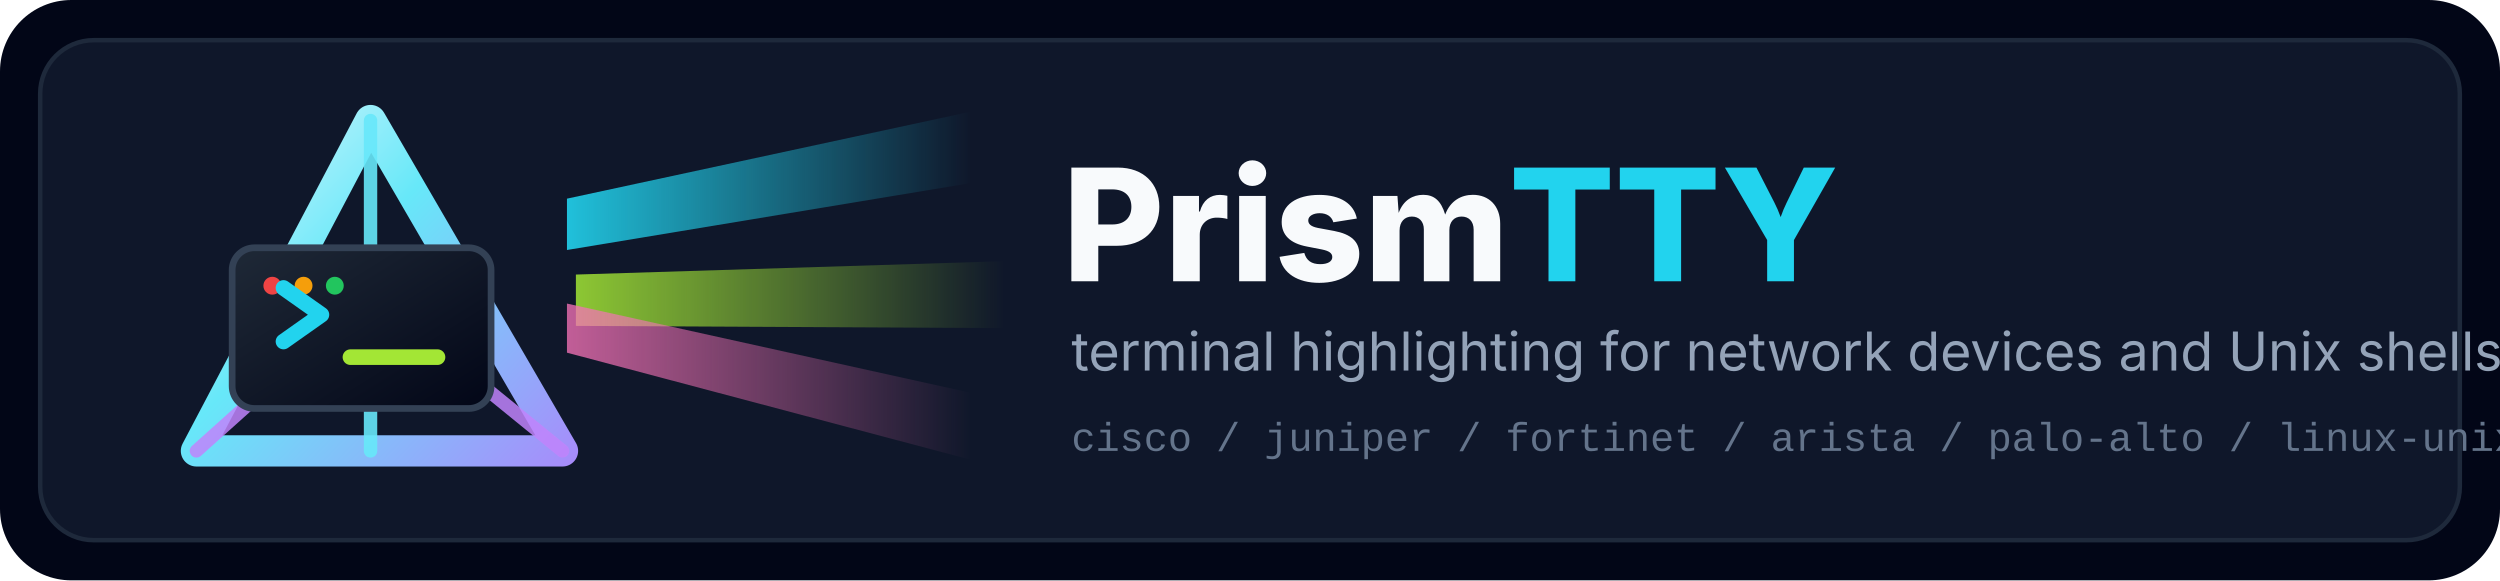
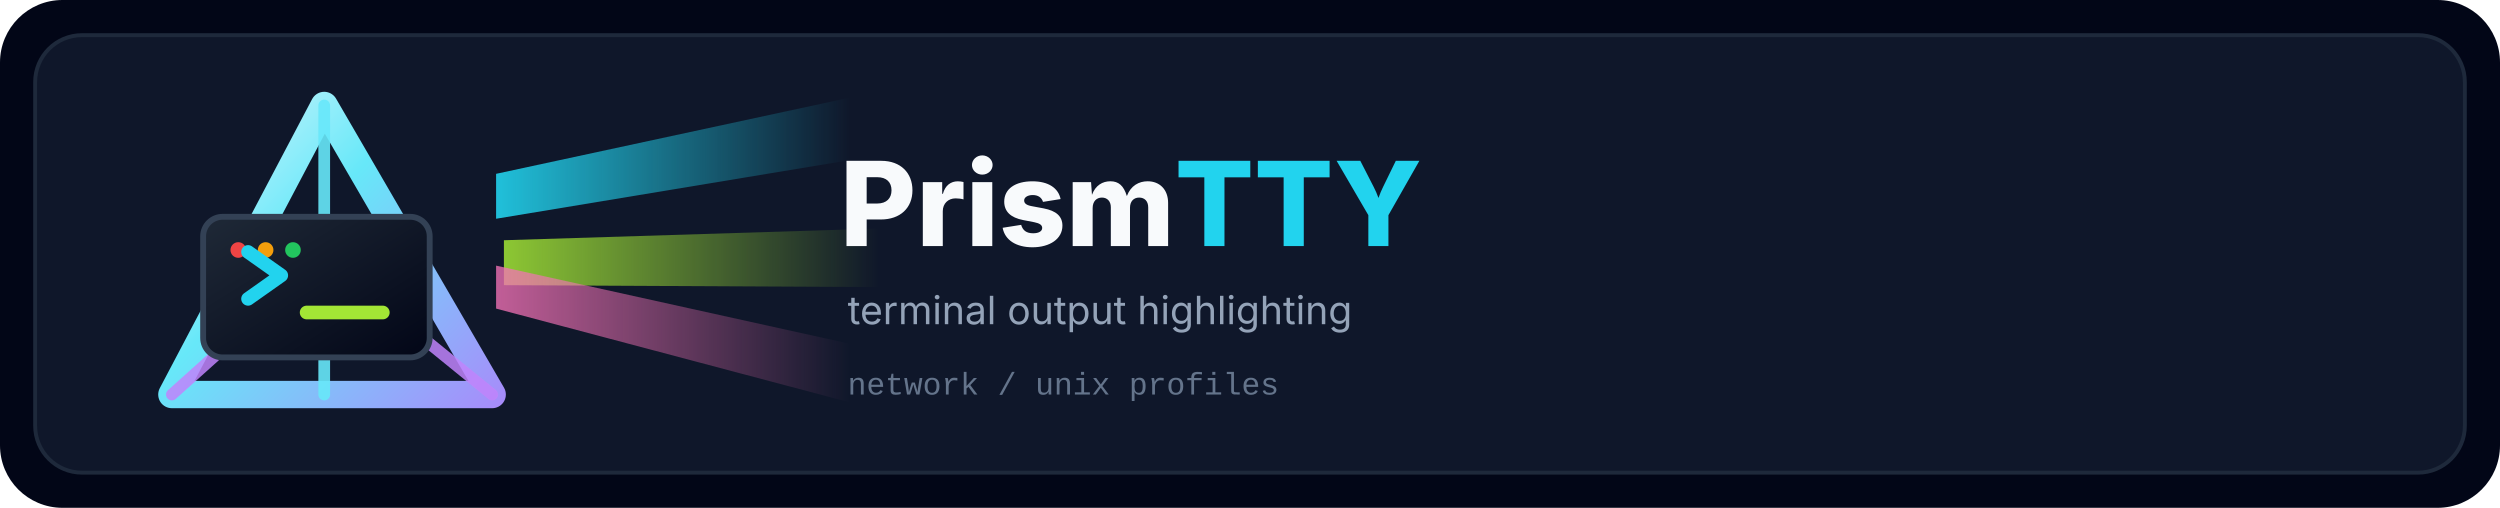
- <svg xmlns="http://www.w3.org/2000/svg" width="1120" height="260" viewBox="0 0 1120 260" role="img" aria-labelledby="title desc">
+ <svg xmlns="http://www.w3.org/2000/svg" width="1280" height="260" viewBox="0 0 1280 260" role="img" aria-labelledby="title desc">
  <defs>
    <linearGradient id="beam-cyan" x1="0" x2="1" y1="0" y2="0">
      <stop offset="0" stop-color="#22d3ee" stop-opacity="0.9" />
      <stop offset="1" stop-color="#22d3ee" stop-opacity="0" />
    </linearGradient>
    <linearGradient id="beam-green" x1="0" x2="1" y1="0" y2="0">
      <stop offset="0" stop-color="#a3e635" stop-opacity="0.85" />
      <stop offset="1" stop-color="#a3e635" stop-opacity="0" />
    </linearGradient>
    <linearGradient id="beam-pink" x1="0" x2="1" y1="0" y2="0">
      <stop offset="0" stop-color="#f472b6" stop-opacity="0.78" />
      <stop offset="1" stop-color="#f472b6" stop-opacity="0" />
    </linearGradient>
    <linearGradient id="prism" x1="70" x2="250" y1="45" y2="215" gradientUnits="userSpaceOnUse">
      <stop offset="0" stop-color="#f8fafc" />
      <stop offset="0.45" stop-color="#67e8f9" />
      <stop offset="1" stop-color="#a78bfa" />
    </linearGradient>
    <linearGradient id="terminal" x1="0" x2="1" y1="0" y2="1">
      <stop offset="0" stop-color="#1f2937" />
      <stop offset="1" stop-color="#020617" />
    </linearGradient>
  </defs>
-   <rect width="1120" height="260" rx="32" fill="#020617" />
-   <rect x="18" y="18" width="1084" height="224" rx="24" fill="#0f172a" stroke="#1e293b" stroke-width="2" />
+   <rect width="1280" height="260" rx="32" fill="#020617" />
+   <rect x="18" y="18" width="1244" height="224" rx="24" fill="#0f172a" stroke="#1e293b" stroke-width="2" />
  <path d="M254 89 L435 50 L435 82 L254 112 Z" fill="url(#beam-cyan)" />
  <path d="M258 123 L450 117 L450 147 L258 146 Z" fill="url(#beam-green)" />
  <path d="M254 158 L435 206 L435 176 L254 136 Z" fill="url(#beam-pink)" />
  <path d="M88 202 L166 54 L252 202 Z" fill="none" stroke="url(#prism)" stroke-width="14" stroke-linejoin="round" />
  <path d="M166 54 L166 202" stroke="#67e8f9" stroke-width="6" stroke-linecap="round" opacity="0.9" />
  <path d="M88 202 L166 132 L252 202" fill="none" stroke="#c084fc" stroke-width="6" stroke-linecap="round" stroke-linejoin="round" opacity="0.85" />
  <rect x="104" y="111" width="116" height="72" rx="10" fill="url(#terminal)" stroke="#334155" stroke-width="3" />
  <circle cx="122" cy="128" r="4" fill="#ef4444" />
  <circle cx="136" cy="128" r="4" fill="#f59e0b" />
  <circle cx="150" cy="128" r="4" fill="#22c55e" />
  <path d="M127 153 L144 141 L127 129" fill="none" stroke="#22d3ee" stroke-width="7" stroke-linecap="round" stroke-linejoin="round" />
  <path d="M157 160 H196" stroke="#a3e635" stroke-width="7" stroke-linecap="round" />
-   <text x="476" y="126" fill="#f8fafc" font-family="Inter, ui-sans-serif, system-ui, -apple-system, BlinkMacSystemFont, Segoe UI, sans-serif" font-size="70" font-weight="800" letter-spacing="0">
+   <text x="430" y="126" fill="#f8fafc" font-family="Inter, ui-sans-serif, system-ui, -apple-system, BlinkMacSystemFont, Segoe UI, sans-serif" font-size="60" font-weight="800" letter-spacing="0">
    Prism<tspan fill="#22d3ee">TTY</tspan>
  </text>
-   <text x="480" y="166" fill="#94a3b8" font-family="Inter, ui-sans-serif, system-ui, -apple-system, BlinkMacSystemFont, Segoe UI, sans-serif" font-size="24" letter-spacing="0">
-     terminal highlighting for network devices and Unix shells
+   <text x="434" y="166" fill="#94a3b8" font-family="Inter, ui-sans-serif, system-ui, -apple-system, BlinkMacSystemFont, Segoe UI, sans-serif" font-size="20" letter-spacing="0">
+     terminal output highlighting
  </text>
-   <text x="480" y="202" fill="#64748b" font-family="SFMono-Regular, Consolas, Liberation Mono, Menlo, monospace" font-size="18" letter-spacing="0">
-     cisco / juniper / fortinet / arista / palo-alto / linux-unix
+   <text x="434" y="202" fill="#64748b" font-family="SFMono-Regular, Consolas, Liberation Mono, Menlo, monospace" font-size="16" letter-spacing="0">
+     network / unix profiles
  </text>
</svg>
